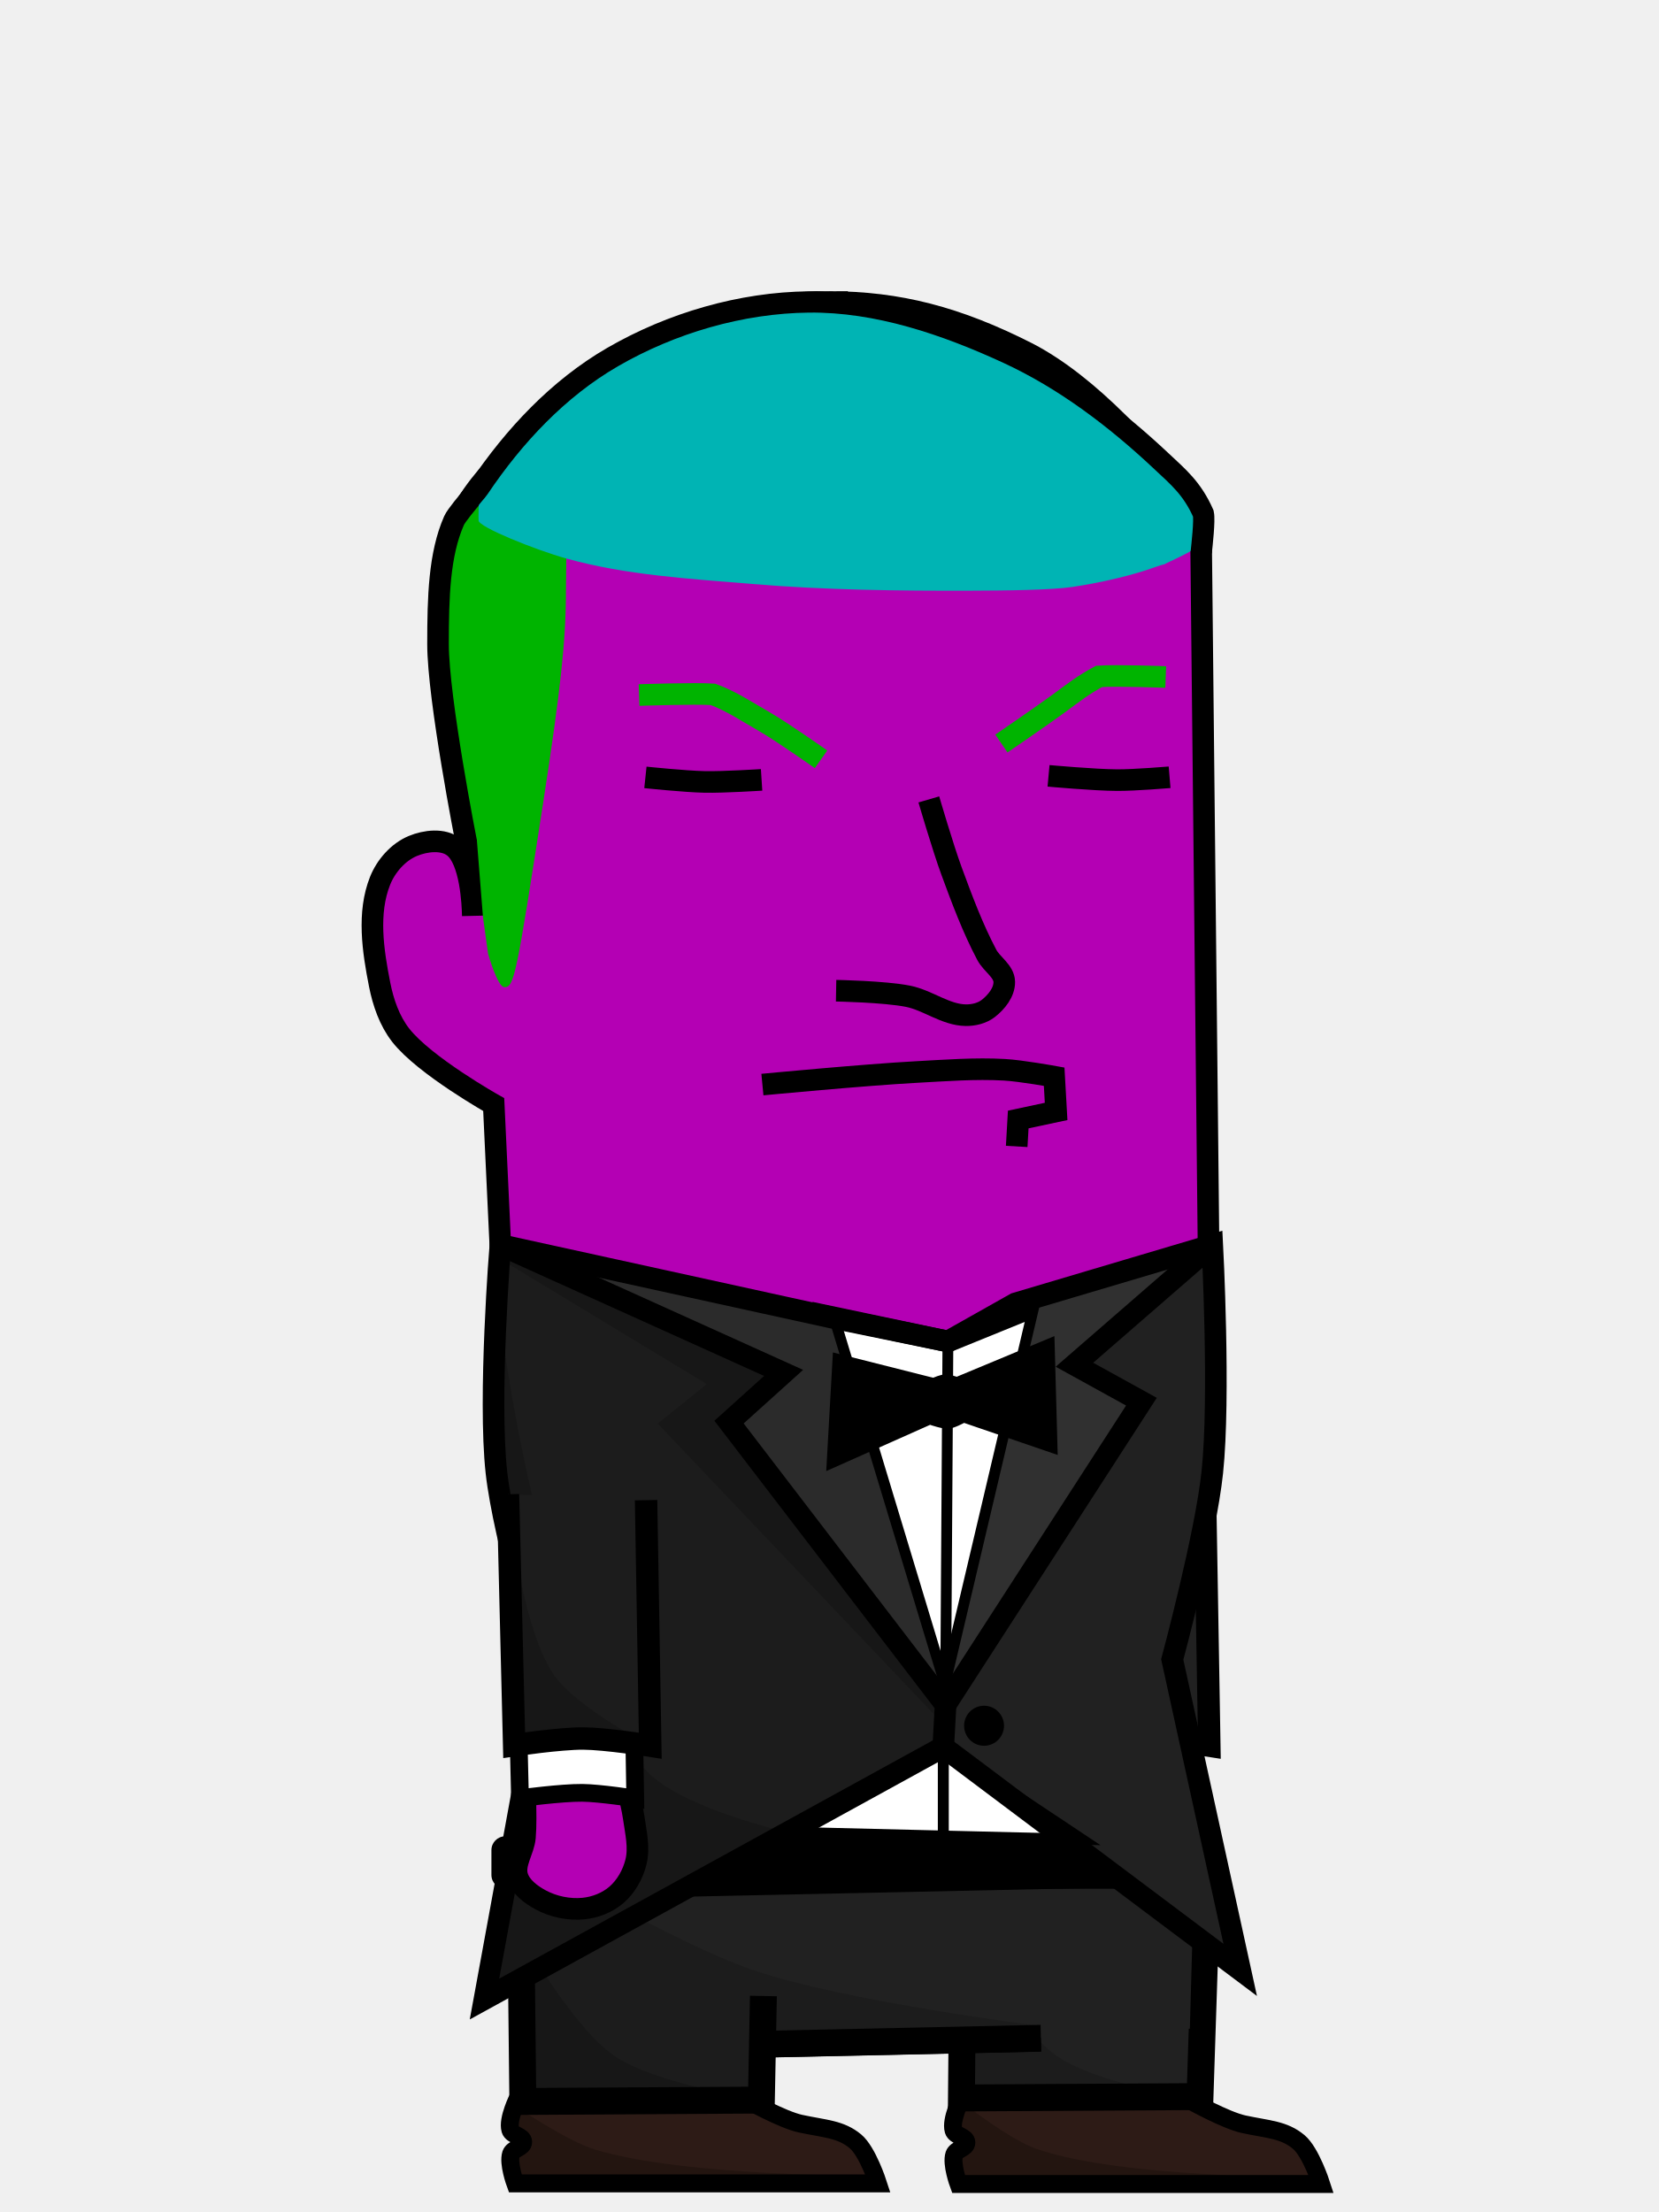
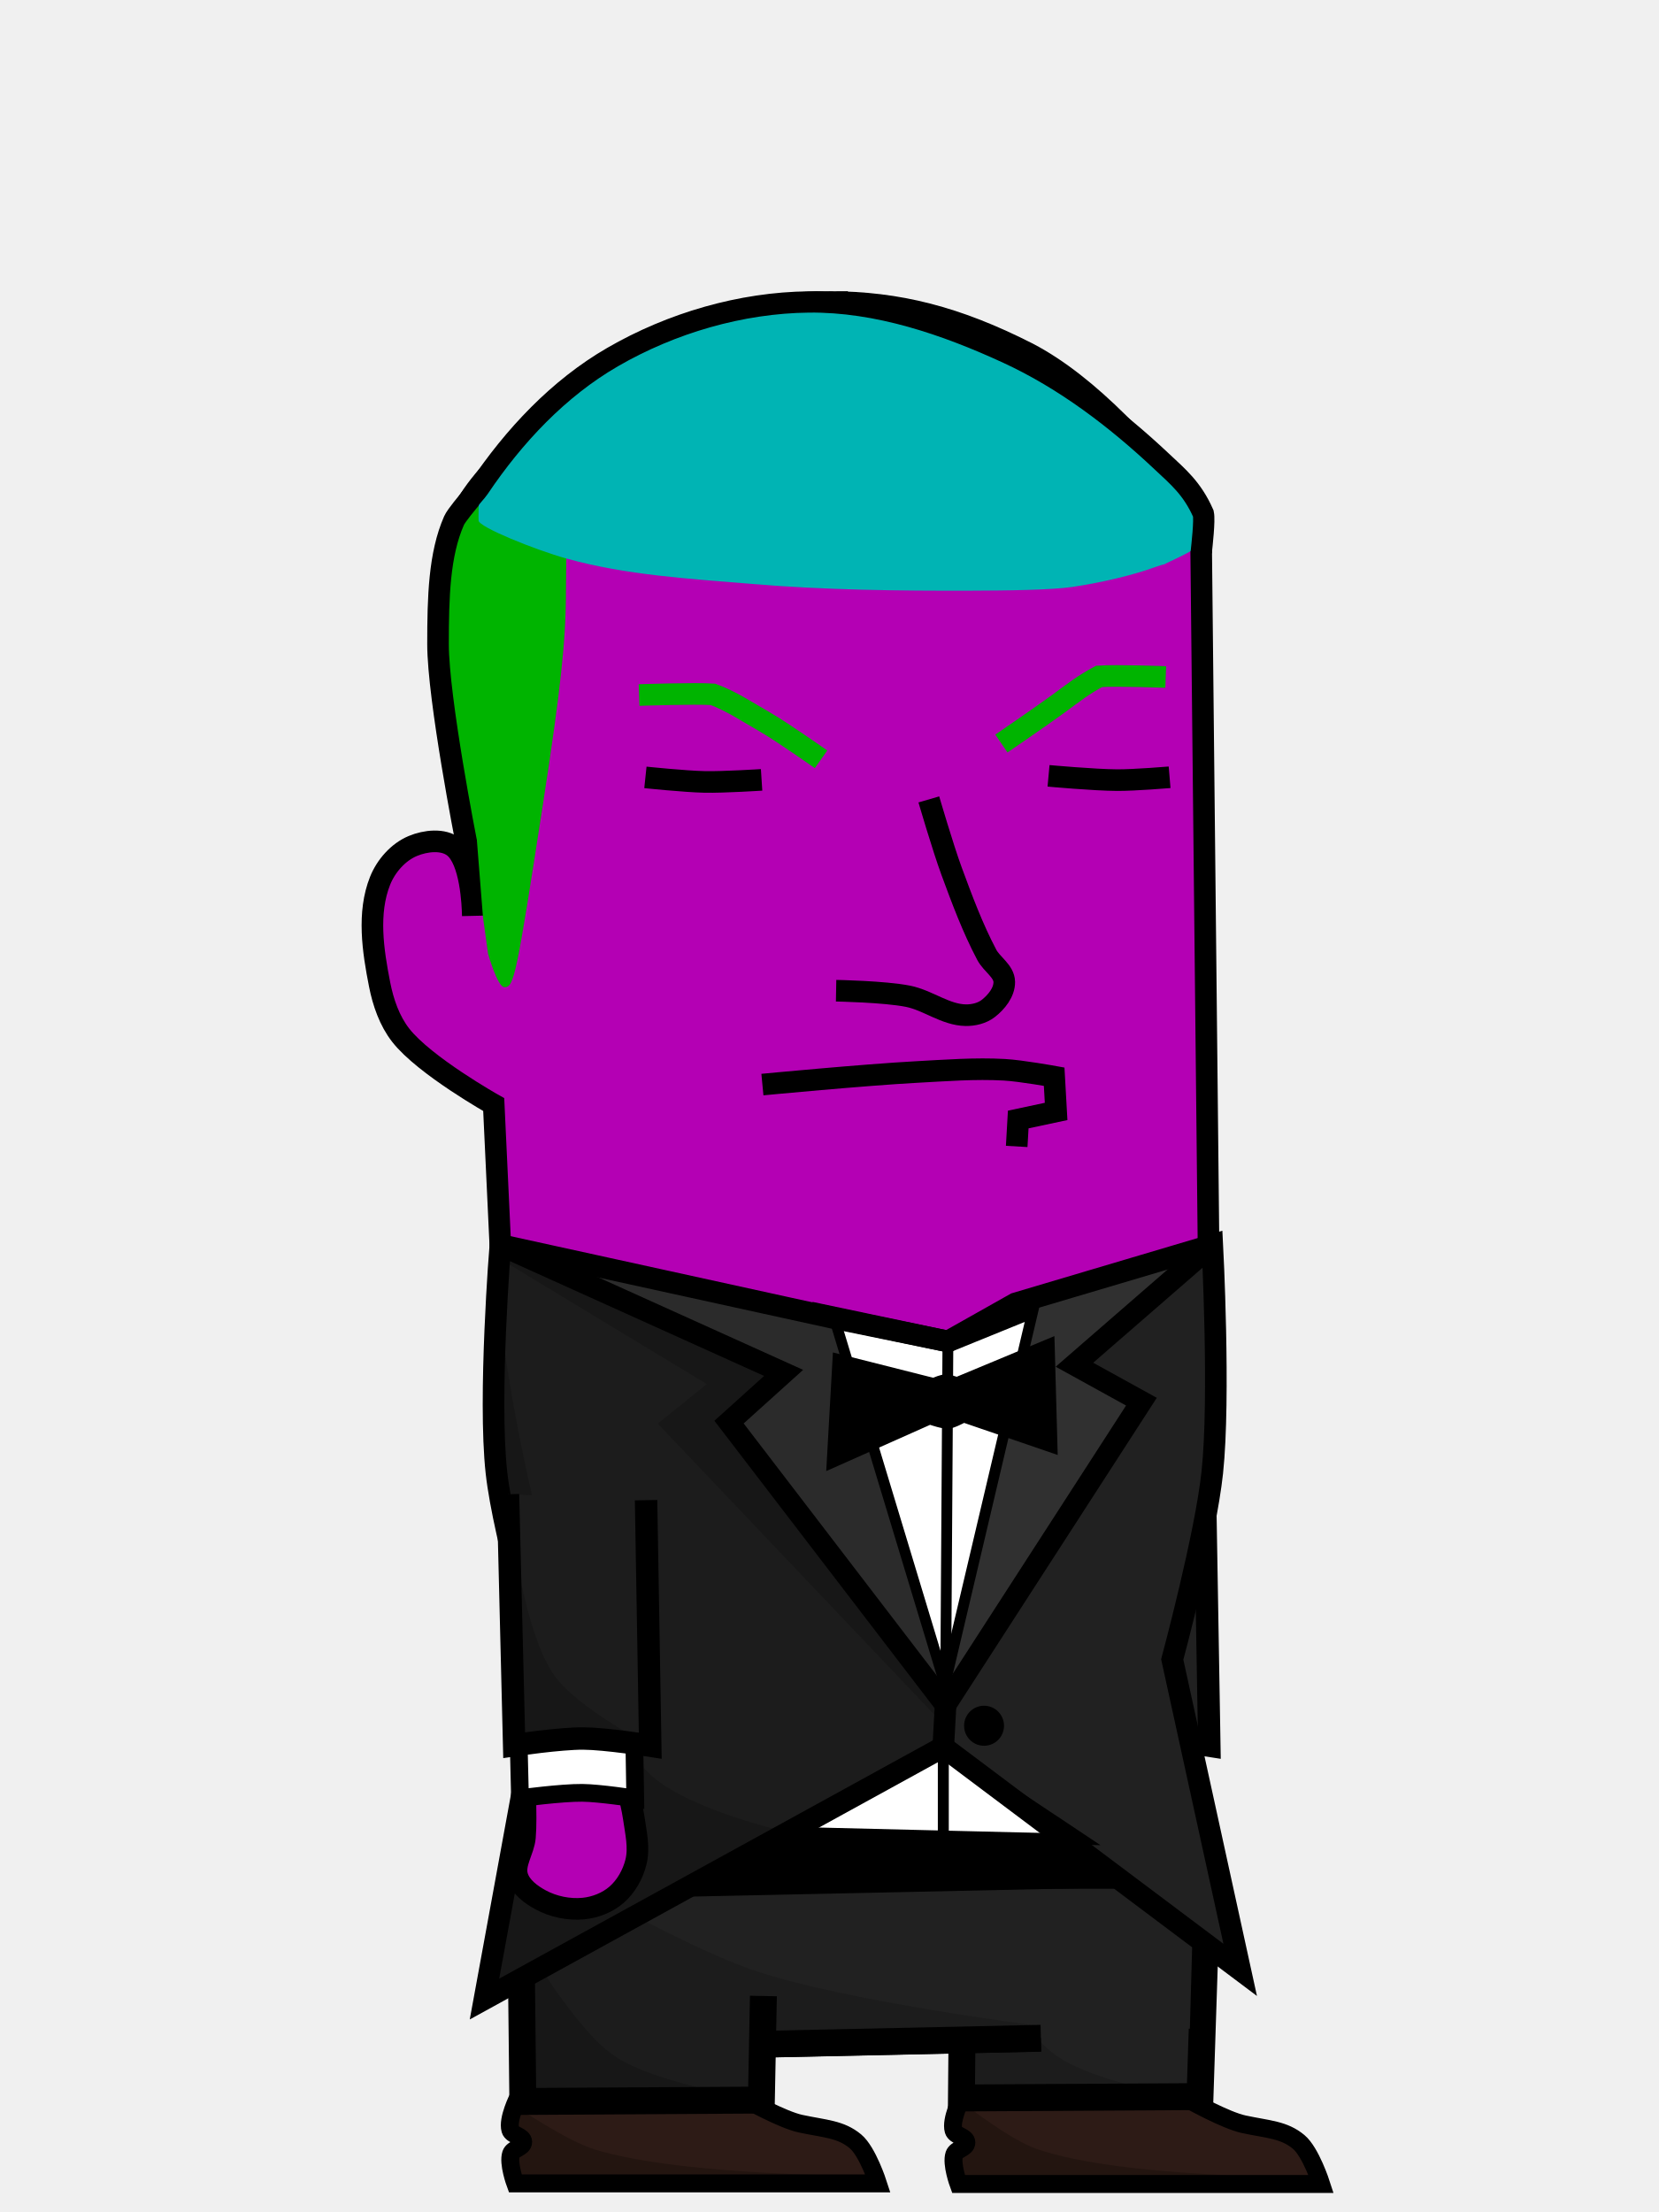
<svg xmlns="http://www.w3.org/2000/svg" width="768" height="1024" viewBox="0 0 203.2 270.933" version="1.1" id="svg8">
  <defs id="defs2" />
  <g id="layer3" style="display:inline;mix-blend-mode:normal">
    <path style="display:inline;fill:#b400b4;fill-opacity:1;stroke:#000000;stroke-width:2.646;stroke-linecap:butt;stroke-linejoin:miter;stroke-miterlimit:4;stroke-dasharray:none;stroke-opacity:1" d="m 144.676,216.625 c 0,0 1.128,3.962 1.418,5.995 0.256,1.798 0.713,3.677 0.277,5.44 -0.374,1.513 -1.208,3 -2.385,4.021 -1.107,0.96 -2.601,1.546 -4.06,1.687 -1.777,0.171 -3.676,-0.224 -5.246,-1.074 -1.182,-0.64 -2.445,-1.581 -2.834,-2.867 -0.47,-1.552 0.781,-3.161 0.925,-4.776 0.236,-2.654 -0.11,-7.994 -0.11,-7.994 z" id="path956-3" />
    <path style="display:inline;fill:#ffffff;fill-opacity:1;stroke:#000000;stroke-width:2.171;stroke-linecap:butt;stroke-linejoin:miter;stroke-miterlimit:4;stroke-dasharray:none;stroke-opacity:1" d="m 131.57,195.432 0.597,24.816 c 0,0 5.072,-0.682 7.622,-0.656 2.177,0.023 6.494,0.695 6.494,0.695 l -0.405,-24.292" id="path949-6" />
    <path style="display:inline;fill:#212121;fill-opacity:1;stroke:none;stroke-width:2.91;stroke-linecap:butt;stroke-linejoin:miter;stroke-miterlimit:4;stroke-dasharray:none;stroke-opacity:1" d="m 130.695,183.021 0.755,30.733 c 0,0 5.567,-0.725 8.366,-0.714 2.78,0.011 8.305,0.775 8.305,0.775 l -0.513,-30.07" id="path954-7" />
    <path style="display:inline;fill:#1c1c1c;fill-opacity:1;stroke:none;stroke-width:0.265px;stroke-linecap:butt;stroke-linejoin:miter;stroke-opacity:1" d="m 131.45,213.754 -0.755,-30.733 c 0,0 1.63,15.56 5.799,21.83 2.71,4.075 11.627,8.964 11.627,8.964 l -7.548,-1.022 z" id="path1048-6" />
    <path style="display:inline;fill:#4b2c10;fill-opacity:0;stroke:#000000;stroke-width:2.747;stroke-linecap:butt;stroke-linejoin:miter;stroke-miterlimit:4;stroke-dasharray:none;stroke-opacity:1" d="m 130.695,183.021 0.755,30.733 c 0,0 5.623,-0.833 8.454,-0.818 2.755,0.014 8.217,0.879 8.217,0.879 l -0.513,-30.07" id="path966-5" />
  </g>
  <g id="layer1" style="display:inline">
    <path id="path889-7-3" style="display:inline;fill:#b400b4;fill-opacity:0.998;stroke:#000000;stroke-width:2.646;stroke-linecap:butt;stroke-linejoin:miter;stroke-miterlimit:4;stroke-dasharray:none;stroke-opacity:1" d="m 101.53,36.986 c -8.825,-0.006 -16.457,2.137 -24.053,6.754 -6.996,5.578 -15.801,10.919 -20.026,17.542 -0.203,0.8 -0.112,1.714 -0.129,2.573 -0.304,16.104 0.588,48.318 0.588,48.318 -0.026,-1.41 -0.258,-6.793 -2.313,-8.421 -1.315,-1.041 -3.481,-0.779 -5.029,-0.135 -1.802,0.75 -3.289,2.451 -4.013,4.264 -1.571,3.936 -0.877,8.556 -0.056,12.714 0.434,2.196 1.204,4.435 2.58,6.201 2.913,3.736 11.393,8.496 11.393,8.496 l 0.807,17.198 17.74,72.801 h 53.505 l 15.498,-72.801 -0.907,-86.071 c 0.027,-1.139 0.041,-2.619 -0.067,-3.123 -6.272,-7.925 -13.59,-16.092 -21.152,-20.033 -8.668,-4.412 -15.881,-6.269 -24.367,-6.275 z" />
    <path style="display:inline;fill:none;stroke:#000000;stroke-width:2.646;stroke-linecap:butt;stroke-linejoin:miter;stroke-miterlimit:4;stroke-dasharray:none;stroke-opacity:1" d="m 113.767,97.914 c 0,0 1.717,5.884 2.774,8.757 1.284,3.49 2.588,6.995 4.325,10.283 0.614,1.162 2.12,1.997 2.14,3.311 0.02,1.27 -0.964,2.486 -1.969,3.263 -0.756,0.584 -1.793,0.829 -2.749,0.816 -2.48,-0.035 -4.637,-1.832 -7.069,-2.318 -2.888,-0.577 -8.81,-0.681 -8.81,-0.681" id="path942" />
    <path style="fill:none;stroke:#000000;stroke-width:2.646;stroke-linecap:butt;stroke-linejoin:miter;stroke-miterlimit:4;stroke-dasharray:none;stroke-opacity:1" d="m 79.052,95.216 c 0,0 4.844,0.509 7.275,0.558 2.319,0.046 6.955,-0.254 6.955,-0.254" id="path943" />
    <path style="fill:none;stroke:#000000;stroke-width:2.646;stroke-linecap:butt;stroke-linejoin:miter;stroke-miterlimit:4;stroke-dasharray:none;stroke-opacity:1" d="m 128.429,95.026 c 0,0 5.611,0.515 8.425,0.526 2.138,0.009 6.403,-0.348 6.403,-0.348" id="path945" />
  </g>
  <g id="layer11" style="display:inline">
    <path style="fill:none;stroke:#000000;stroke-width:2.646;stroke-linecap:butt;stroke-linejoin:miter;stroke-miterlimit:4;stroke-dasharray:none;stroke-opacity:1" d="m 93.382,132.843 c 0,0 12.547,-1.199 18.838,-1.536 3.598,-0.193 7.209,-0.48 10.806,-0.278 2.047,0.115 6.091,0.847 6.091,0.847 l 0.24,4.256 -4.64,0.989 -0.189,3.298" id="path947" />
  </g>
  <g id="layer9" style="display:inline">
    <path style="fill:#212121;fill-opacity:1;stroke:none;stroke-width:3.296;stroke-linecap:butt;stroke-linejoin:miter;stroke-miterlimit:4;stroke-dasharray:none;stroke-opacity:1" d="m 117.854,246.658 -0.093,10.308 29.219,-0.168 0.683,-20.84" id="path2571" />
    <path id="path999-3" style="display:inline;fill:#1c1c1c;fill-opacity:1;stroke:none;stroke-width:0.265px;stroke-linecap:butt;stroke-linejoin:miter;stroke-opacity:1" d="m 123.02,244.804 -5.08,1.824 -0.178,10.338 26.955,-0.155 c -4.089,-0.769 -11.57,-2.442 -15.229,-4.958 -2.134,-1.468 -4.468,-4.276 -6.468,-7.049 z" />
    <path style="display:inline;fill:#2d1b16;fill-opacity:1;stroke:none;stroke-width:2.197;stroke-linecap:butt;stroke-linejoin:miter;stroke-miterlimit:4;stroke-dasharray:none;stroke-opacity:1" d="m 117.761,256.965 c 0,0 -1.35,2.667 -0.963,3.974 0.204,0.689 1.558,0.763 1.567,1.482 0.009,0.697 -1.261,0.815 -1.482,1.476 -0.385,1.152 0.518,3.607 0.518,3.607 h 44.419 c 0,0 -1.26,-3.906 -2.755,-5.154 -1.81,-1.511 -3.706,-1.517 -6.732,-2.166 -2.209,-0.474 -6.532,-2.888 -6.532,-2.888 z" id="path1070-9-3" />
    <path style="display:inline;fill:#231510;fill-opacity:1;stroke:none;stroke-width:0.265px;stroke-linecap:butt;stroke-linejoin:miter;stroke-opacity:1" d="m 117.479,267.395 42.782,-0.762 c 0,0 -22.704,0.199 -33.244,-3.406 -3.355,-1.148 -9.03,-5.624 -9.03,-5.624 z" id="path999-36-3" />
    <path style="display:inline;fill:none;fill-opacity:1;stroke:#000000;stroke-width:2.197;stroke-linecap:butt;stroke-linejoin:miter;stroke-miterlimit:4;stroke-dasharray:none;stroke-opacity:1" d="m 117.761,256.965 c 0,0 -1.35,2.667 -0.963,3.974 0.204,0.689 1.558,0.763 1.567,1.482 0.009,0.697 -1.261,0.815 -1.482,1.476 -0.385,1.152 0.518,3.607 0.518,3.607 h 44.419 c 0,0 -1.26,-3.906 -2.755,-5.154 -1.81,-1.511 -3.706,-1.517 -6.732,-2.166 -2.209,-0.474 -6.532,-2.888 -6.532,-2.888 z" id="path904" />
    <path style="fill:none;fill-opacity:1;stroke:#000000;stroke-width:3.296;stroke-linecap:butt;stroke-linejoin:miter;stroke-miterlimit:4;stroke-dasharray:none;stroke-opacity:1" d="m 117.854,246.658 -0.093,10.308 29.219,-0.168 0.683,-20.84" id="path935" />
  </g>
  <g id="layer8" style="display:inline">
    <path style="fill:none;stroke:#000000;stroke-width:3.296;stroke-linecap:butt;stroke-linejoin:miter;stroke-miterlimit:4;stroke-dasharray:none;stroke-opacity:1" d="m 127.487,249.644 -32.756,0.707" id="path2536" />
    <path style="fill:#212121;fill-opacity:1;stroke:none;stroke-width:0.33;stroke-linecap:butt;stroke-linejoin:miter;stroke-miterlimit:4;stroke-dasharray:none;stroke-opacity:1" d="m 64.117,247.085 -0.871,-15.977 83.029,-1.801 -0.537,19.172 -19.307,1.165 -32.217,0.707 z" id="path2546" />
    <path style="display:inline;fill:#1c1c1c;fill-opacity:1;stroke:none;stroke-width:0.265px;stroke-linecap:butt;stroke-linejoin:miter;stroke-opacity:1" d="m 64.117,247.085 30.615,3.265 32.756,-0.707 -0.234,-1.513 c 0,0 -23.767,-2.973 -35.018,-6.829 -9.813,-3.363 -27.777,-14.031 -27.777,-14.031 z" id="path999-3-6" />
    <path style="fill:none;stroke:#000000;stroke-width:3.268;stroke-linecap:butt;stroke-linejoin:miter;stroke-miterlimit:4;stroke-dasharray:none;stroke-opacity:1" d="m 94.732,250.351 32.756,-0.707" id="path2550" />
    <path style="fill:none;fill-opacity:1;stroke:#000000;stroke-width:3.296;stroke-linecap:butt;stroke-linejoin:miter;stroke-miterlimit:4;stroke-dasharray:none;stroke-opacity:1" d="m 147.75,237.065 -0.088,-7.759 -84.416,1.801 0.625,10.907" id="path2528" />
-     <rect style="fill:#000000;fill-opacity:1;stroke:none;stroke-width:1.117;stroke-miterlimit:4;stroke-dasharray:none;stroke-opacity:1" id="rect2526" width="89.629" height="6.423" x="60.191" y="224.92" ry="1.696" rx="1.676" />
+     <rect style="fill:#000000;fill-opacity:1;stroke:none;stroke-width:1.117;stroke-miterlimit:4;stroke-dasharray:none;stroke-opacity:1" id="rect2526" width="87.605" height="6.423" x="61.644" y="224.92" ry="1.696" rx="1.638" />
  </g>
  <g id="layer10" style="display:inline">
    <path style="fill:#2d1b16;fill-opacity:1;stroke:none;stroke-width:2.197;stroke-linecap:butt;stroke-linejoin:miter;stroke-miterlimit:4;stroke-dasharray:none;stroke-opacity:1" d="m 63.474,256.893 c 0,0 -1.35,2.667 -0.963,3.974 0.204,0.689 1.558,0.763 1.567,1.482 0.009,0.697 -1.261,0.815 -1.482,1.476 -0.385,1.152 0.518,3.607 0.518,3.607 h 44.419 c 0,0 -1.26,-3.906 -2.755,-5.154 -1.81,-1.511 -3.706,-1.517 -6.732,-2.166 -2.209,-0.474 -6.532,-2.888 -6.532,-2.888 z" id="path1070-9" />
    <path style="display:inline;fill:#231510;fill-opacity:1;stroke:none;stroke-width:0.265px;stroke-linecap:butt;stroke-linejoin:miter;stroke-opacity:1" d="m 63.113,267.432 44.303,-0.939 c 0,0 -23.479,0.165 -34.538,-3.207 -3.482,-1.062 -9.589,-5.23 -9.589,-5.23 z" id="path999-36" />
    <path style="fill:#1c1c1c;fill-opacity:1;stroke:none;stroke-width:3.296;stroke-linecap:butt;stroke-linejoin:miter;stroke-miterlimit:4;stroke-dasharray:none;stroke-opacity:1" d="m 63.815,237.079 0.223,20.314 29.219,-0.168 0.247,-12.749" id="path2571-1" />
    <path style="fill:none;fill-opacity:1;stroke:#000000;stroke-width:2.197;stroke-linecap:butt;stroke-linejoin:miter;stroke-miterlimit:4;stroke-dasharray:none;stroke-opacity:1" d="m 63.474,256.893 c 0,0 -1.35,2.667 -0.963,3.974 0.204,0.689 1.558,0.763 1.567,1.482 0.009,0.697 -1.261,0.815 -1.482,1.476 -0.385,1.152 0.518,3.607 0.518,3.607 h 44.419 c 0,0 -1.26,-3.906 -2.755,-5.154 -1.81,-1.511 -3.706,-1.517 -6.732,-2.166 -2.209,-0.474 -6.532,-2.888 -6.532,-2.888 z" id="path902" />
    <path style="display:inline;fill:#171717;fill-opacity:1;stroke:none;stroke-width:0.265px;stroke-linecap:butt;stroke-linejoin:miter;stroke-opacity:1" d="m 63.474,256.893 29.783,0.331 c 0,0 -12.876,-1.883 -18.056,-5.445 -5.107,-3.512 -11.385,-14.701 -11.385,-14.701 z" id="path999" />
    <path style="fill:none;fill-opacity:1;stroke:#000000;stroke-width:3.296;stroke-linecap:butt;stroke-linejoin:miter;stroke-miterlimit:4;stroke-dasharray:none;stroke-opacity:1" d="m 63.815,237.079 0.223,20.314 29.219,-0.168 0.247,-12.749" id="path946" />
  </g>
  <g id="layer7" style="display:inline">
    <path style="display:inline;fill:#ffffff;fill-opacity:1;stroke:none;stroke-width:2.646;stroke-linecap:butt;stroke-linejoin:miter;stroke-miterlimit:4;stroke-dasharray:none;stroke-opacity:1" d="m 101.427,161.213 14.39,47.596 11.572,-49.088 -11.285,4.587 z" id="path1065" />
    <path id="path1033" style="fill:#ffffff;fill-opacity:1;stroke:none;stroke-width:0.265;stroke-linecap:round;stroke-opacity:1" transform="rotate(-24.184,145.744,-22.12146)" d="M 32.33,198.16 -0.219,182.581 21.464,180.877 Z" />
    <path id="path1063" style="display:inline;fill:#212121;fill-opacity:1;stroke:none;stroke-width:10;stroke-linecap:butt;stroke-linejoin:miter;stroke-miterlimit:4;stroke-dasharray:none;stroke-opacity:1" d="m 559.458,576.333 -77.986,27.337 -43.737,185.531 -1.073,19.52 137.458,103.193 -31.452,-143.71 c 0,0 15.684,-57.234 18.548,-86.624 3.402,-34.921 -1.758,-105.246 -1.758,-105.246 z" transform="scale(0.2645833)" />
    <path id="path993" style="display:inline;fill:#1c1c1c;fill-opacity:1;stroke:none;stroke-width:10;stroke-linecap:butt;stroke-linejoin:miter;stroke-miterlimit:4;stroke-dasharray:none;stroke-opacity:1" d="m 231.61,576.333 -1.801,105.246 22.237,92.224 -27.763,151.613 212.379,-116.696 1.073,-19.52 -52.159,-179.112 z" transform="scale(0.2645833)" />
    <path id="path1020" style="fill:#171717;fill-opacity:1;stroke:none;stroke-width:1px;stroke-linecap:butt;stroke-linejoin:miter;stroke-opacity:1" d="m 231.61,576.333 2.873,8.258 92.705,56.13 -22.689,18.308 133.384,140.384 -0.147,-10.212 -54.308,-179.663 z" transform="scale(0.2645833)" />
    <path style="display:inline;fill:none;fill-opacity:1;stroke:#000000;stroke-width:2.646;stroke-linecap:butt;stroke-linejoin:miter;stroke-miterlimit:4;stroke-dasharray:none;stroke-opacity:1" d="m 101.427,161.213 14.39,47.596 11.572,-49.088 -11.285,4.587 z" id="path1036" />
    <path id="path1009" style="fill:#303030;fill-opacity:1;stroke:none;stroke-width:0.265px;stroke-linecap:butt;stroke-linejoin:miter;stroke-opacity:1" d="m 148.488,152.488 -21.099,7.233 -11.572,49.088 23.988,-37.127 -8.204,-4.525" />
    <path id="path1005" style="fill:#2b2b2b;fill-opacity:1;stroke:none;stroke-width:0.265px;stroke-linecap:butt;stroke-linejoin:miter;stroke-opacity:1" d="m 61.28,152.488 40.147,8.725 14.39,47.596 -26.523,-34.627 6.685,-6.026 -34.7,-15.669" />
    <path style="fill:none;stroke:#000000;stroke-width:1.323;stroke-linecap:butt;stroke-linejoin:miter;stroke-miterlimit:4;stroke-dasharray:none;stroke-opacity:1" d="m 116.104,164.308 -0.287,44.501" id="path1073" />
    <path style="display:inline;fill:none;stroke:#000000;stroke-width:2.646;stroke-linecap:butt;stroke-linejoin:miter;stroke-miterlimit:4;stroke-dasharray:none;stroke-opacity:1" d="m 61.28,152.488 34.7,15.669 -6.685,6.026 26.523,34.627 -0.284,5.165" id="path1067" />
    <path style="display:inline;fill:none;stroke:#000000;stroke-width:2.646;stroke-linecap:butt;stroke-linejoin:miter;stroke-miterlimit:4;stroke-dasharray:none;stroke-opacity:1" d="m 148.488,152.488 -16.887,14.669 8.204,4.525 -23.988,37.127" id="path1069" />
    <ellipse style="display:inline;fill:#000000;fill-opacity:1;stroke:none;stroke-width:3.305;stroke-miterlimit:4;stroke-dasharray:none;stroke-opacity:1" id="path1071" cx="120.53" cy="211.375" rx="2.445" ry="2.451" />
    <path style="display:inline;fill:#171717;fill-opacity:1;stroke:none;stroke-width:0.265px;stroke-linecap:butt;stroke-linejoin:miter;stroke-opacity:1" d="m 59.342,244.85 37.11,-20.439 c 0,0 -13.117,-2.917 -17.346,-7.604 -13.093,-14.51 -17.917,-55.827 -17.917,-55.827 0,0 -1.083,12.939 -0.385,19.354 0.905,8.318 5.884,24.401 5.884,24.401 z" id="path995" />
    <path style="display:inline;fill:none;fill-opacity:1;stroke:#000000;stroke-width:2.646;stroke-linecap:butt;stroke-linejoin:miter;stroke-miterlimit:4;stroke-dasharray:none;stroke-opacity:1" d="m 61.28,152.488 c 0,0 -1.493,18.619 -0.477,27.846 0.916,8.316 5.884,24.401 5.884,24.401 l -7.346,40.114 56.192,-30.876 36.369,27.303 -8.322,-38.023 c 0,0 4.085,-15.15 4.907,-22.919 0.977,-9.231 0,-27.846 0,-27.846 l -24.107,7.159 -8.277,4.661 -14.087,-2.889 z" id="path991" />
    <path style="display:inline;fill:#000000;fill-opacity:1;stroke:none;stroke-width:0.265px;stroke-linecap:butt;stroke-linejoin:miter;stroke-opacity:1" d="m 102.017,165.652 -0.818,14.531 12.724,-5.666 c 0,0 1.509,0.535 2.284,0.474 0.668,-0.052 1.879,-0.71 1.879,-0.71 l 11.465,3.929 -0.401,-14.561 -11.966,4.981 c 0,0 -0.928,-0.317 -1.407,-0.301 -0.516,0.017 -1.491,0.421 -1.491,0.421 z" id="path1061" />
    <path id="path1062" style="fill:none;fill-opacity:1;stroke:#000000;stroke-width:5;stroke-linecap:round;stroke-miterlimit:4;stroke-dasharray:none;stroke-opacity:1" d="m 436.662,808.719 -72.119,39.449 72.119,1.756 z" transform="scale(0.2645833)" />
    <path id="rect1064" style="fill:none;fill-opacity:1;stroke:#000000;stroke-width:5;stroke-linecap:round;stroke-miterlimit:4;stroke-dasharray:none;stroke-opacity:1" d="m 436.662,808.719 v 41.205 l 64.223,1.562 z" transform="scale(0.2645833)" />
  </g>
  <g id="layer2" style="display:inline">
    <path style="fill:#b400b4;fill-opacity:1;stroke:#000000;stroke-width:2.646;stroke-linecap:butt;stroke-linejoin:miter;stroke-miterlimit:4;stroke-dasharray:none;stroke-opacity:1" d="m 76.201,216.625 c 0,0 1.128,3.962 1.418,5.995 0.256,1.798 0.713,3.677 0.277,5.44 -0.374,1.513 -1.208,3 -2.385,4.021 -1.107,0.96 -2.601,1.546 -4.06,1.687 -1.777,0.171 -3.676,-0.224 -5.246,-1.074 -1.182,-0.64 -2.445,-1.581 -2.834,-2.867 -0.47,-1.552 0.781,-3.161 0.925,-4.776 0.236,-2.654 -0.11,-7.994 -0.11,-7.994 z" id="path956" />
    <path style="fill:#ffffff;fill-opacity:1;stroke:#000000;stroke-width:2.171;stroke-linecap:butt;stroke-linejoin:miter;stroke-miterlimit:4;stroke-dasharray:none;stroke-opacity:1" d="m 63.096,195.432 0.596,24.816 c 0,0 5.072,-0.682 7.622,-0.656 2.177,0.023 6.494,0.695 6.494,0.695 l -0.405,-24.292" id="path949" />
    <path style="fill:#1c1c1c;fill-opacity:1;stroke:none;stroke-width:2.91;stroke-linecap:butt;stroke-linejoin:miter;stroke-miterlimit:4;stroke-dasharray:none;stroke-opacity:1" d="m 62.22,183.021 0.755,30.733 c 0,0 5.567,-0.725 8.366,-0.714 2.78,0.011 8.305,0.775 8.305,0.775 l -0.513,-30.07" id="path954" />
    <path style="display:inline;fill:#171717;fill-opacity:1;stroke:none;stroke-width:0.265px;stroke-linecap:butt;stroke-linejoin:miter;stroke-opacity:1" d="m 62.975,213.754 -0.755,-30.733 c 0,0 1.337,15.732 5.553,22.018 2.741,4.087 11.873,8.775 11.873,8.775 l -8.439,-0.813 z" id="path1048" />
    <path style="fill:none;fill-opacity:1;stroke:#000000;stroke-width:2.747;stroke-linecap:butt;stroke-linejoin:miter;stroke-miterlimit:4;stroke-dasharray:none;stroke-opacity:1" d="m 62.22,183.021 0.755,30.733 c 0,0 5.623,-0.833 8.454,-0.818 2.755,0.014 8.217,0.879 8.217,0.879 l -0.513,-30.07" id="path967" />
  </g>
  <g id="layer5" style="display:inline">
    <path id="path871" style="display:inline;fill:#00b400;fill-opacity:1;stroke-width:1" d="m 221.243,233.759 c -3.029,5.26 -12.709,6.804 -14.399,11.708 -5.575,16.173 -7.156,26.876 -7.168,48.533 -0.014,25.301 13.084,91.846 13.084,91.846 l 7.979,2.85 2.855,35.982 2.342,16.808 c 0,0 4.36,15.514 7.564,15.514 4.511,0 5.449,-4.467 17.965,-85.5 8.095,-52.41 10.534,-75.148 10.535,-98.25 3.8e-4,-7.119 0.361,-32.291 0.508,-33.949 -14.288,1.547 -19.496,-5.715 -41.265,-5.542 z" transform="scale(0.2645833)" />
    <path id="path924" style="display:inline;fill:none;fill-opacity:1;stroke:#000000;stroke-width:2.646;stroke-miterlimit:4;stroke-dasharray:none;stroke-opacity:1" d="m 57.66,61.033 c -0.319,0.393 -1.77,2.098 -2.05,2.736 -1.822,4.143 -1.956,9.376 -1.959,15.106 -0.004,6.694 3.462,24.301 3.462,24.301" />
    <path style="fill:none;stroke:#00b400;stroke-width:2.646;stroke-linecap:butt;stroke-linejoin:miter;stroke-miterlimit:4;stroke-dasharray:none;stroke-opacity:1" d="m 78.277,85.131 c 0,0 6.879,-0.238 9.048,-0.084 2.246,0.834 4.056,2.065 6.22,3.299 2.163,1.234 7.019,4.659 7.019,4.659" id="path1041" />
    <path style="fill:none;stroke:#00b400;stroke-width:2.646;stroke-linecap:butt;stroke-linejoin:miter;stroke-miterlimit:4;stroke-dasharray:none;stroke-opacity:1" d="m 142.782,82.923 c 0,0 -5.999,-0.231 -8.168,-0.076 -2.05,1.112 -2.96,1.873 -5.063,3.41 -2.103,1.537 -6.895,4.811 -6.895,4.811" id="path1043" />
    <rect style="display:inline;opacity:1;fill:#b95138;fill-opacity:1;stroke:#000000;stroke-width:1;stroke-miterlimit:4;stroke-dasharray:none;stroke-opacity:1" id="rect1220-3" width="18.826" height="20.88" x="-245.634" y="1.557" />
    <rect style="display:inline;opacity:1;fill:#623d18;fill-opacity:1;stroke:#000000;stroke-width:1;stroke-miterlimit:4;stroke-dasharray:none;stroke-opacity:1" id="rect1228-5" width="18.826" height="20.88" x="-226.808" y="1.557" />
    <rect style="display:inline;opacity:1;fill:#000000;fill-opacity:1;stroke:#000000;stroke-width:1;stroke-miterlimit:4;stroke-dasharray:none;stroke-opacity:1" id="rect1230-6" width="18.826" height="20.88" x="-207.982" y="1.557" />
    <rect style="display:inline;opacity:1;fill:#eed681;fill-opacity:1;stroke:#000000;stroke-width:1;stroke-miterlimit:4;stroke-dasharray:none;stroke-opacity:1" id="rect1232-2" width="18.826" height="20.88" x="-189.156" y="1.557" />
    <rect style="display:inline;opacity:1;fill:#e6d5c3;fill-opacity:1;stroke:#000000;stroke-width:1;stroke-miterlimit:4;stroke-dasharray:none;stroke-opacity:1" id="rect1234-9" width="18.826" height="20.88" x="-170.33" y="1.557" />
  </g>
  <g id="layer6" style="display:inline" />
  <g id="layer4" style="display:inline">
    <path id="path1015" style="display:inline;fill:#00b4b4;fill-opacity:1;stroke-width:1" d="m 373.5,139.844 c -34.405,-0.021 -64.165,8.07 -93.777,25.498 -26.611,15.661 -43.844,45.251 -58.112,68.442 0.024,3.166 -0.161,4.176 -0.051,7.208 0.11,3.031 26.347,13.569 40.522,17.527 27.913,7.794 57.255,9.4 86.134,11.817 33.66,2.817 67.507,3.21 101.285,3.104 15.677,-0.049 37.126,-0.257 47,-1.736 13.753,-2.06 27.977,-5.457 37.828,-9.033 2.186,-0.794 3.821,-1.294 4.992,-1.535 -0.002,-0.003 -0.039,-0.086 -0.039,-0.086 20.552,-9.546 8.254,-5.242 16.639,-8.949 -1.654,-6.672 -2.058,-20.649 -6.324,-23.82 -2.071,-1.539 -0.721,-8.662 -7.596,-14.661 -24.891,-21.719 -48.27,-37.651 -73.5,-50.086 -33.795,-16.657 -61.914,-23.669 -95,-23.689 z" transform="scale(0.2645833)" />
    <path id="path884" style="display:inline;fill:none;fill-opacity:1;stroke:#000000;stroke-width:2.607;stroke-miterlimit:4;stroke-dasharray:none;stroke-opacity:1" d="m 147.131,67.653 c 0.087,-0.824 0.439,-3.906 0.26,-4.742 -1.371,-3.114 -3.111,-4.518 -5.093,-6.384 -5.595,-5.268 -11.876,-10.045 -18.852,-13.267 -7.615,-3.516 -15.98,-6.366 -24.367,-6.275 -8.327,0.09 -16.845,2.583 -24.053,6.754 -6.617,3.828 -12.083,9.653 -16.381,16.052 -0.276,0.412 -0.946,1.088 -1.193,1.49" />
    <rect style="display:inline;opacity:1;fill:#b95138;fill-opacity:1;stroke:#000000;stroke-width:1;stroke-miterlimit:4;stroke-dasharray:none;stroke-opacity:1" id="rect1220" width="18.826" height="20.88" x="-245.634" y="1.557" />
    <rect style="display:inline;opacity:1;fill:#623d18;fill-opacity:1;stroke:#000000;stroke-width:1;stroke-miterlimit:4;stroke-dasharray:none;stroke-opacity:1" id="rect1228" width="18.826" height="20.88" x="-226.808" y="1.557" />
    <rect style="display:inline;opacity:1;fill:#000000;fill-opacity:1;stroke:#000000;stroke-width:1;stroke-miterlimit:4;stroke-dasharray:none;stroke-opacity:1" id="rect1230" width="18.826" height="20.88" x="-207.982" y="1.557" />
    <rect style="display:inline;opacity:1;fill:#eed681;fill-opacity:1;stroke:#000000;stroke-width:1;stroke-miterlimit:4;stroke-dasharray:none;stroke-opacity:1" id="rect1232" width="18.826" height="20.88" x="-189.156" y="1.557" />
    <rect style="display:inline;opacity:1;fill:#e6d5c3;fill-opacity:1;stroke:#000000;stroke-width:1;stroke-miterlimit:4;stroke-dasharray:none;stroke-opacity:1" id="rect1234" width="18.826" height="20.88" x="-170.33" y="1.557" />
  </g>
</svg>
